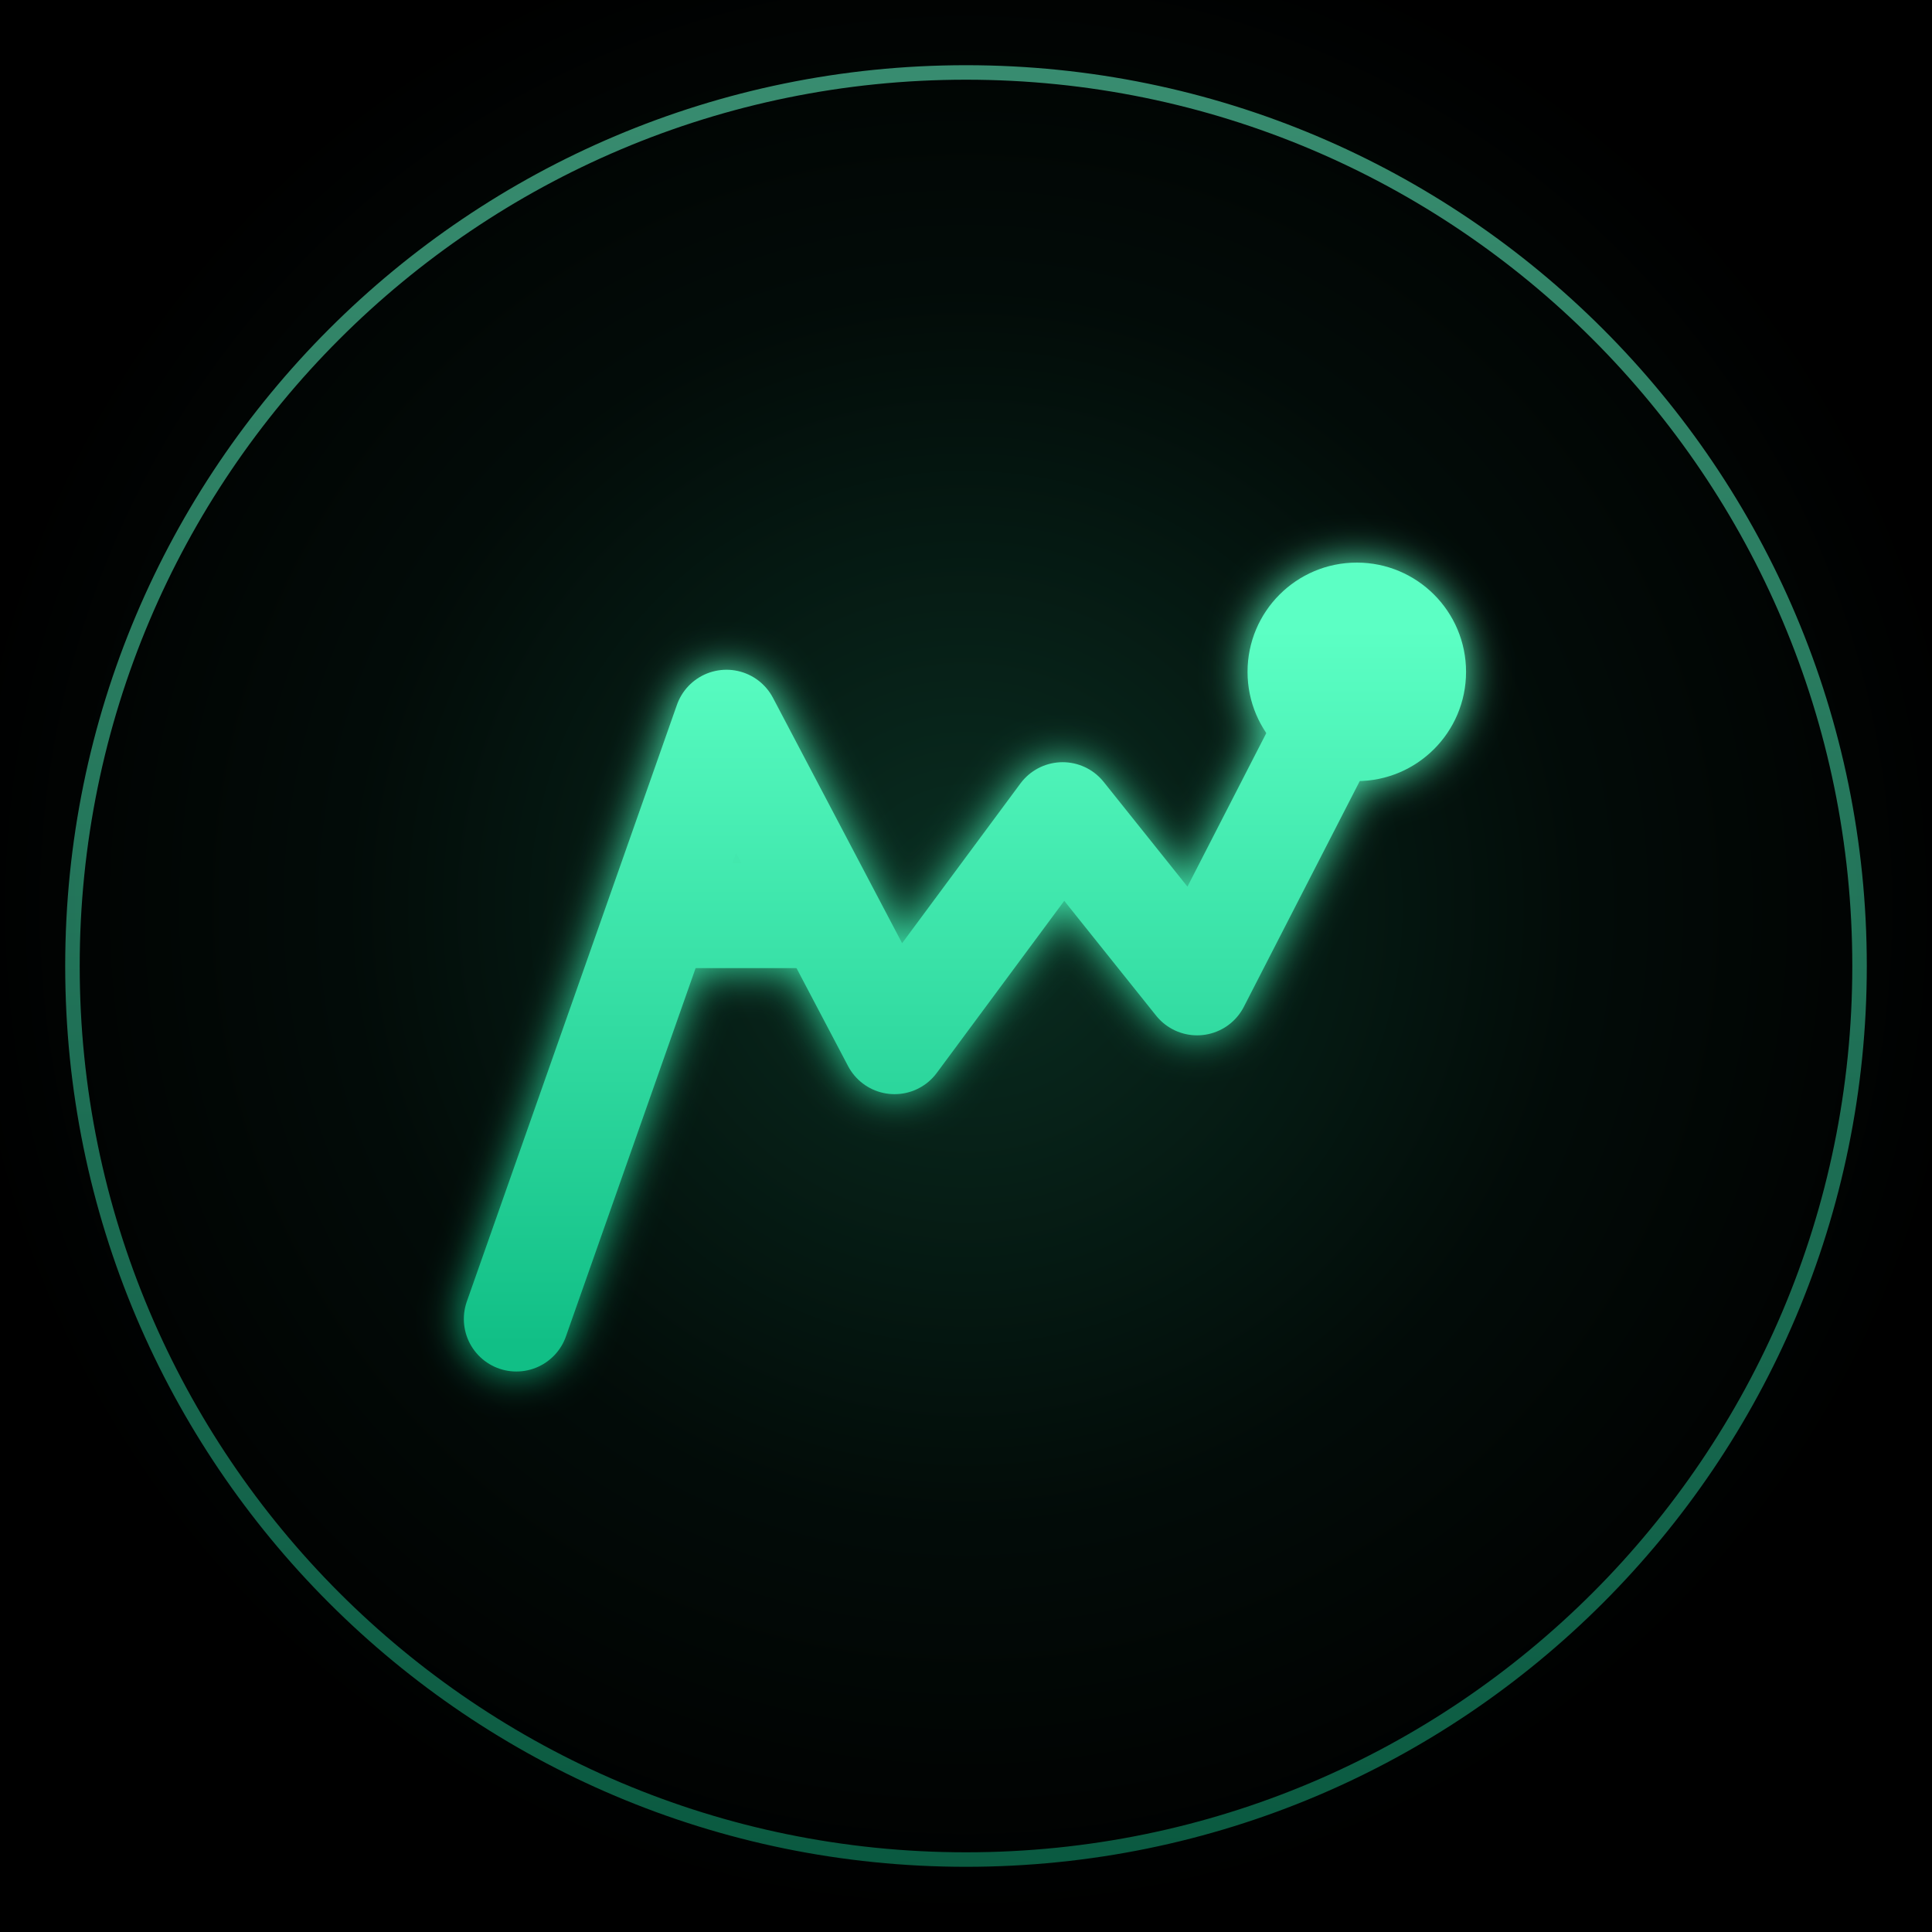
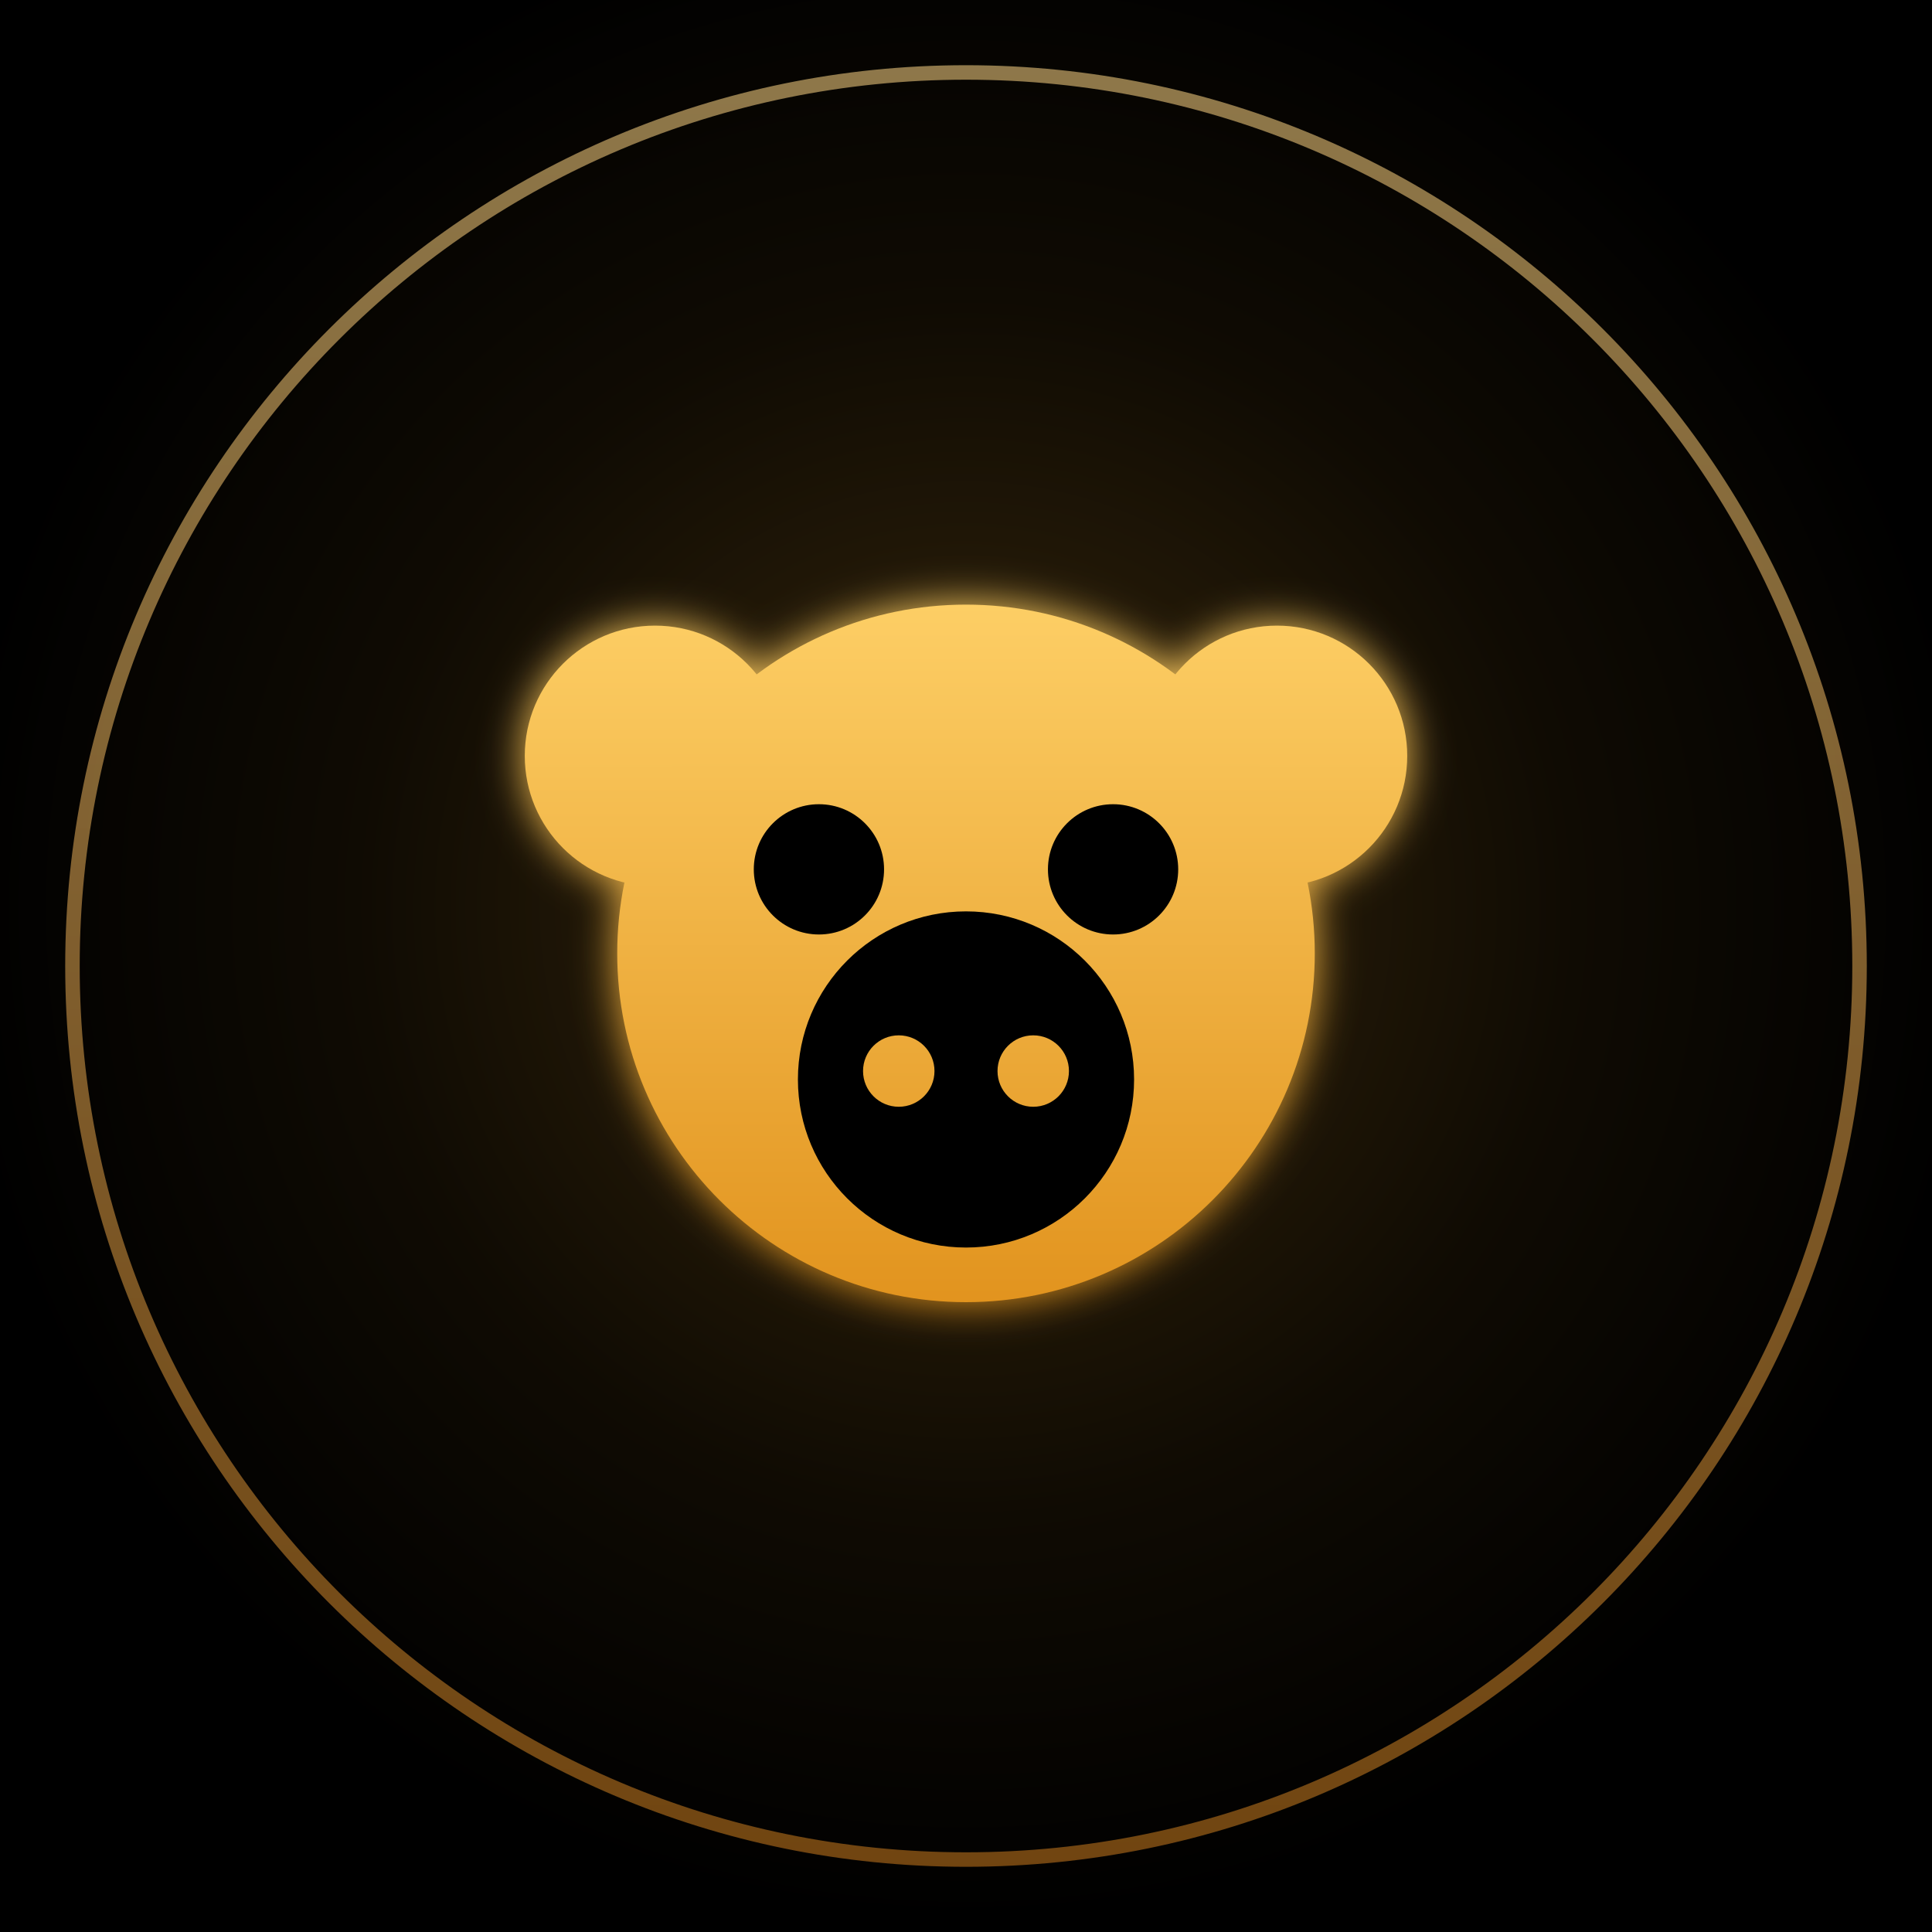
<svg xmlns="http://www.w3.org/2000/svg" width="400" height="400" viewBox="0 0 400 400" fill="none">
  <defs>
-     <linearGradient id="brand" x1="0" y1="7" x2="0" y2="24" gradientUnits="userSpaceOnUse">
-       <stop offset="0" stop-color="#5cffc4" />
-       <stop offset="1" stop-color="#11bf86" />
+     <linearGradient id="brand" x1="0" y1="6" x2="0" y2="25" gradientUnits="userSpaceOnUse">
+       <stop offset="0" stop-color="#ffd36b" />
+       <stop offset="1" stop-color="#e0901a" />
    </linearGradient>
    <linearGradient id="ring" x1="0" y1="0" x2="0" y2="400" gradientUnits="userSpaceOnUse">
-       <stop offset="0" stop-color="#6affcb" />
-       <stop offset="1" stop-color="#0f9e72" />
+       <stop offset="0" stop-color="#ffd98a" />
+       <stop offset="1" stop-color="#c9781a" />
    </linearGradient>
    <radialGradient id="amb" cx="50%" cy="47%" r="52%">
-       <stop offset="0" stop-color="#2fe9a8" stop-opacity="0.20" />
-       <stop offset="0.6" stop-color="#2fe9a8" stop-opacity="0.05" />
-       <stop offset="1" stop-color="#2fe9a8" stop-opacity="0" />
+       <stop offset="0" stop-color="#ffb534" stop-opacity="0.22" />
+       <stop offset="0.6" stop-color="#ffb534" stop-opacity="0.06" />
+       <stop offset="1" stop-color="#ffb534" stop-opacity="0" />
    </radialGradient>
    <filter id="gA" x="-70%" y="-70%" width="240%" height="240%" color-interpolation-filters="sRGB">
      <feGaussianBlur in="SourceGraphic" stdDeviation="0.5" result="b" />
      <feMerge>
        <feMergeNode in="b" />
        <feMergeNode in="SourceGraphic" />
      </feMerge>
    </filter>
  </defs>
  <rect width="400" height="400" fill="#000000" />
  <rect width="400" height="400" fill="url(#amb)" />
  <circle cx="200" cy="200" r="185" fill="none" stroke="url(#ring)" stroke-opacity="0.55" stroke-width="3" />
-   <g transform="translate(54.71 69.50) scale(8.7)">
-     <g filter="url(#gA)">
-       <path d="M6 23.4 11 9.2 15 16.8 19 11.4 22.2 15.4 26 8" fill="none" stroke="url(#brand)" stroke-width="2.5" stroke-linecap="round" stroke-linejoin="round" />
-       <path d="M9.4 13.8 13.4 13.8" stroke="url(#brand)" stroke-width="2.5" stroke-linecap="round" />
-       <circle cx="26" cy="8" r="2.6" fill="url(#brand)" />
+   <g transform="translate(60.8 60.8) scale(8.7)">
+     <g filter="url(#gA)" fill="url(#brand)">
+       <circle cx="8.6" cy="11" r="3.1" />
+       <circle cx="23.4" cy="11" r="3.1" />
+       <circle cx="16" cy="15.7" r="8.3" />
+       <circle cx="16" cy="18.7" r="4" fill="#000000" />
+       <circle cx="12.5" cy="13.7" r="1.55" fill="#000000" />
+       <circle cx="19.5" cy="13.7" r="1.55" fill="#000000" />
+       <circle cx="14.4" cy="18.5" r="0.85" />
+       <circle cx="17.6" cy="18.5" r="0.85" />
    </g>
  </g>
</svg>
